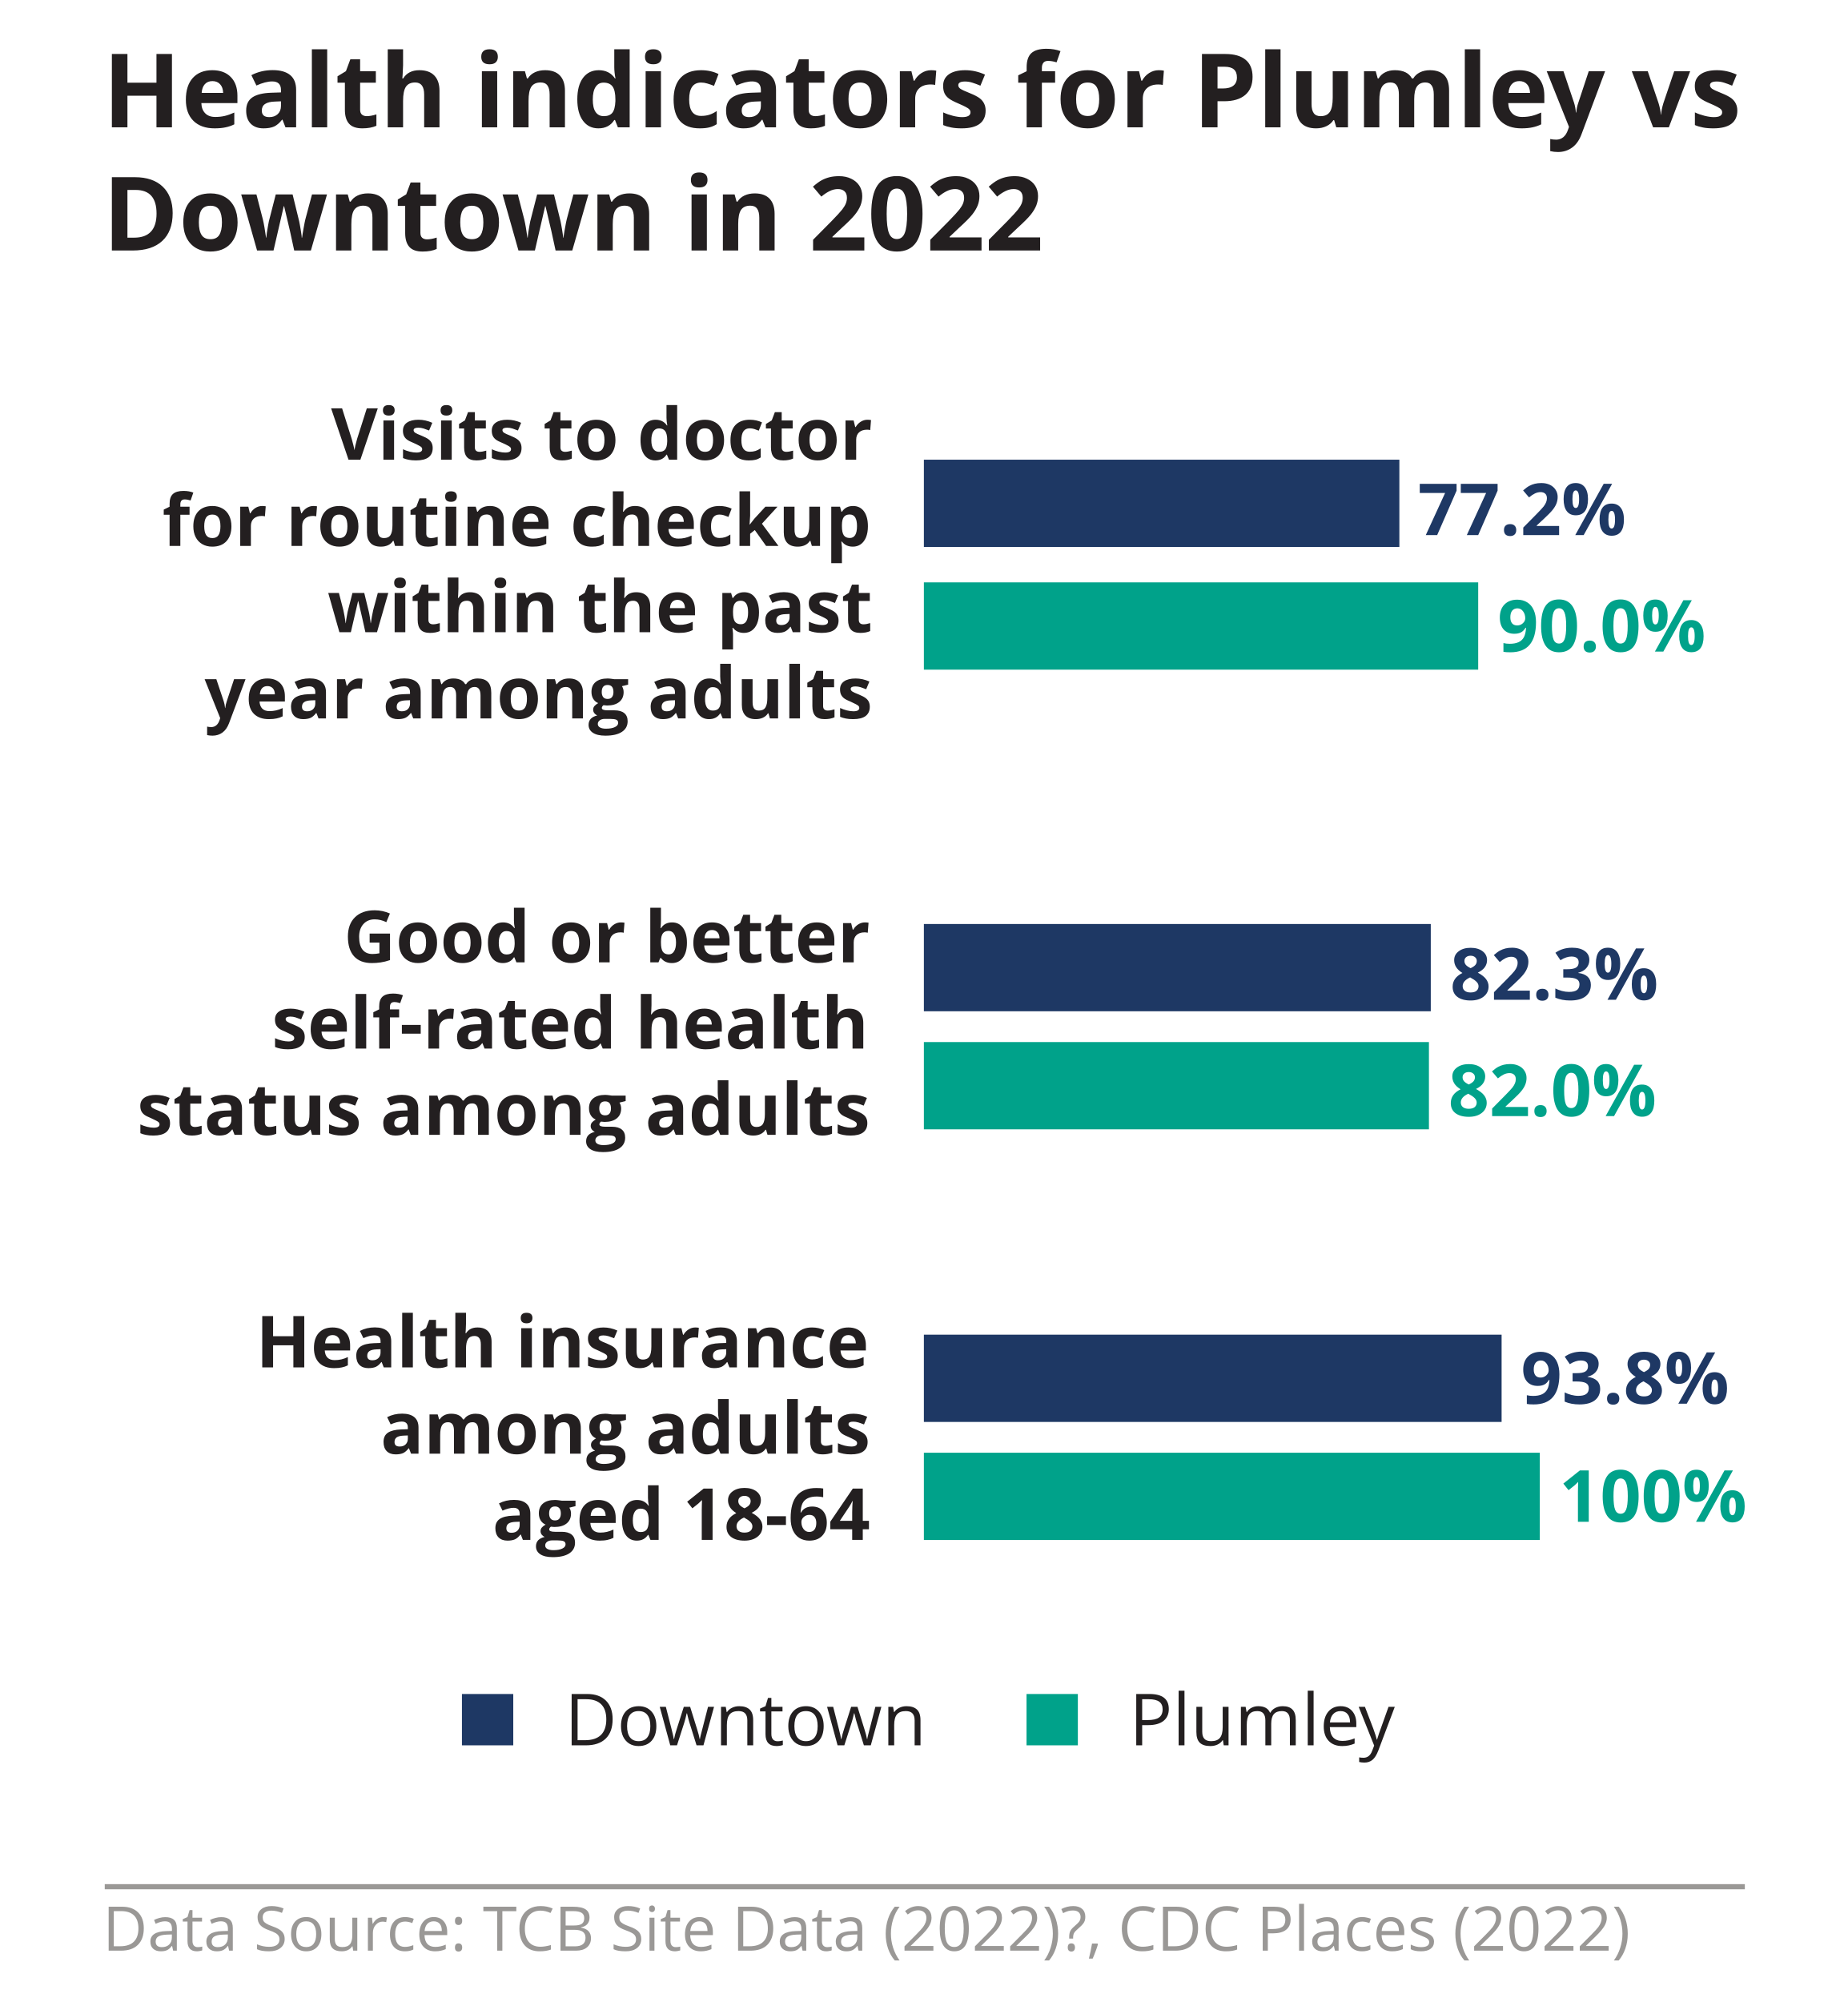
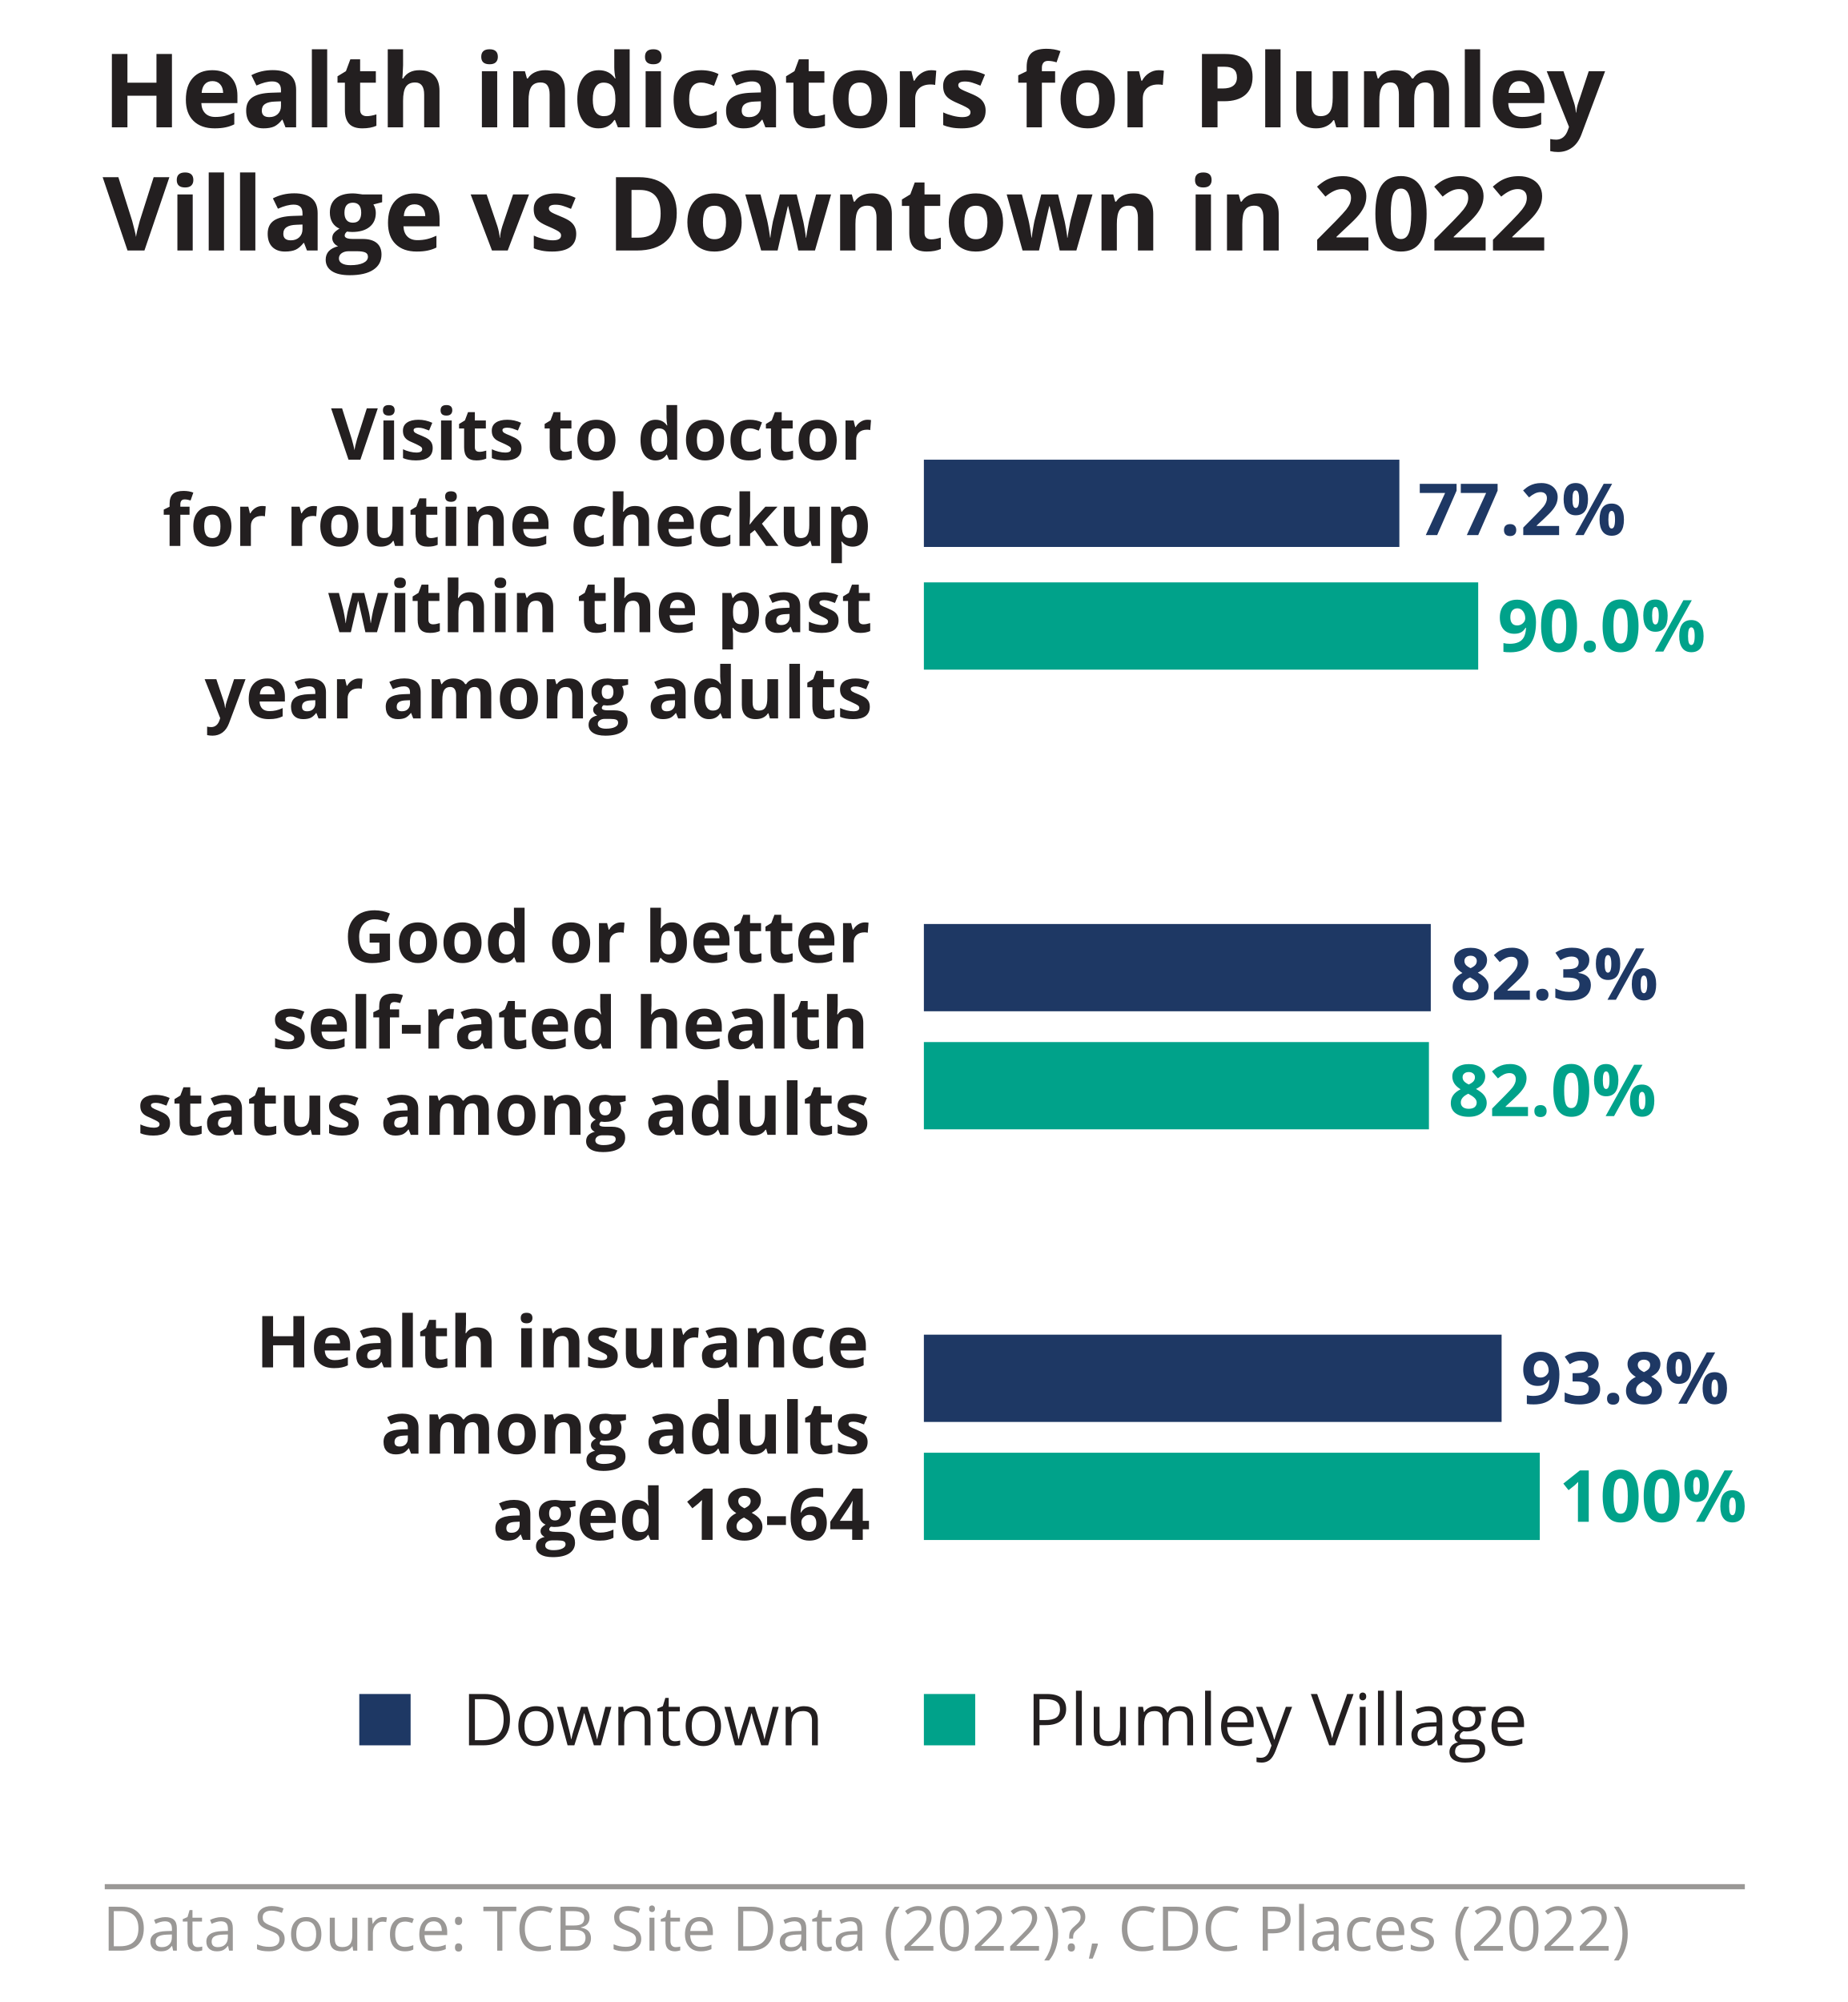
<svg xmlns="http://www.w3.org/2000/svg" viewBox="0 0 360 390">
  <defs>
    <style>
      .cls-1, .cls-2, .cls-3, .cls-4 {
        font-family: OpenSans-Bold, 'Open Sans';
        font-weight: 700;
      }

      .cls-1, .cls-2, .cls-3, .cls-5 {
        font-size: 14px;
      }

      .cls-1, .cls-6 {
        fill: #1e3864;
      }

      .cls-2, .cls-4, .cls-5 {
        fill: #231f20;
      }

      .cls-3, .cls-7 {
        fill: #00a28a;
      }

      .cls-8 {
        fill: #9a9896;
        font-size: 12px;
      }

      .cls-8, .cls-5 {
        font-family: OpenSans, 'Open Sans';
      }

      .cls-4 {
        font-size: 20px;
      }

      .cls-9 {
        fill: none;
        stroke: #9a9896;
        stroke-miterlimit: 10;
      }
    </style>
  </defs>
  <g id="Layer_1" data-name="Layer 1">
    <g>
      <text class="cls-8" transform="translate(20 380)">
        <tspan x="0" y="0">Data Source: TCB Site Data (2022)?, CDC Places (2022)</tspan>
      </text>
      <line class="cls-9" x1="20.41" y1="367.54" x2="339.95" y2="367.54" />
    </g>
  </g>
  <g id="Layer_5" data-name="Layer 5">
    <rect class="cls-6" x="180" y="89.55" width="92.64" height="17" />
    <rect class="cls-7" x="180" y="113.45" width="108" height="17" />
    <rect class="cls-7" x="180" y="203" width="98.4" height="17" />
    <rect class="cls-7" x="180" y="283" width="120" height="17" />
    <rect class="cls-6" x="180" y="260" width="112.56" height="17" />
    <rect class="cls-6" x="180" y="180" width="98.76" height="17" />
    <text class="cls-4" transform="translate(20 24.8)">
-       <tspan x="0" y="0">Health indicators for Plumley vs </tspan>
-       <tspan x="0" y="24">Downtown in 2022</tspan>
+       <tspan x="0" y="0">Health indicators for Plumley </tspan>
+       <tspan x="0" y="24">Village vs Downtown in 2022</tspan>
    </text>
    <text class="cls-2" transform="translate(64.51 89.55)">
      <tspan x="0" y="0">Visits to doctor</tspan>
      <tspan x="-32.89" y="16.8">for routine checkup</tspan>
      <tspan x="-.7" y="33.6">within the past</tspan>
      <tspan x="-24.64" y="50.4">year among adults</tspan>
    </text>
    <text class="cls-2" transform="translate(66.97 187.47)">
      <tspan x="0" y="0">Good or better</tspan>
      <tspan x="-14.02" y="16.8">self-rated health</tspan>
      <tspan x="-40.26" y="33.6">status among adults</tspan>
    </text>
    <text class="cls-2" transform="translate(49.83 266.38)">
      <tspan x="0" y="0">Health insurance</tspan>
      <tspan x="24.3" y="16.8">among adults</tspan>
      <tspan x="46.09" y="33.6">aged 18-64</tspan>
    </text>
    <g>
-       <rect class="cls-6" x="90" y="330" width="10" height="10" />
-       <rect class="cls-7" x="200" y="330" width="10" height="10" />
-       <text class="cls-5" transform="translate(110 340)">
+       <rect class="cls-6" x="70" y="330" width="10" height="10" />
+       <rect class="cls-7" x="180" y="330" width="10" height="10" />
+       <text class="cls-5" transform="translate(90 340)">
        <tspan x="0" y="0">Downtown</tspan>
      </text>
-       <text class="cls-5" transform="translate(220 340)">
-         <tspan x="0" y="0">Plumley</tspan>
+       <text class="cls-5" transform="translate(200 340)">
+         <tspan x="0" y="0">Plumley Village</tspan>
      </text>
    </g>
    <text class="cls-3" transform="translate(291.76 126.93)">
      <tspan x="0" y="0">90.0%</tspan>
    </text>
    <text class="cls-1" transform="translate(276.24 104.24)">
      <tspan x="0" y="0">77.2%</tspan>
    </text>
    <text class="cls-1" transform="translate(296.32 273.45)">
      <tspan x="0" y="0">93.8%</tspan>
    </text>
    <text class="cls-3" transform="translate(303.76 296.45)">
      <tspan x="0" y="0">100%</tspan>
    </text>
    <text class="cls-1" transform="translate(282.52 194.76)">
      <tspan x="0" y="0">82.3%</tspan>
    </text>
    <text class="cls-3" transform="translate(282.16 217.42)">
      <tspan x="0" y="0">82.0%</tspan>
    </text>
  </g>
</svg>
